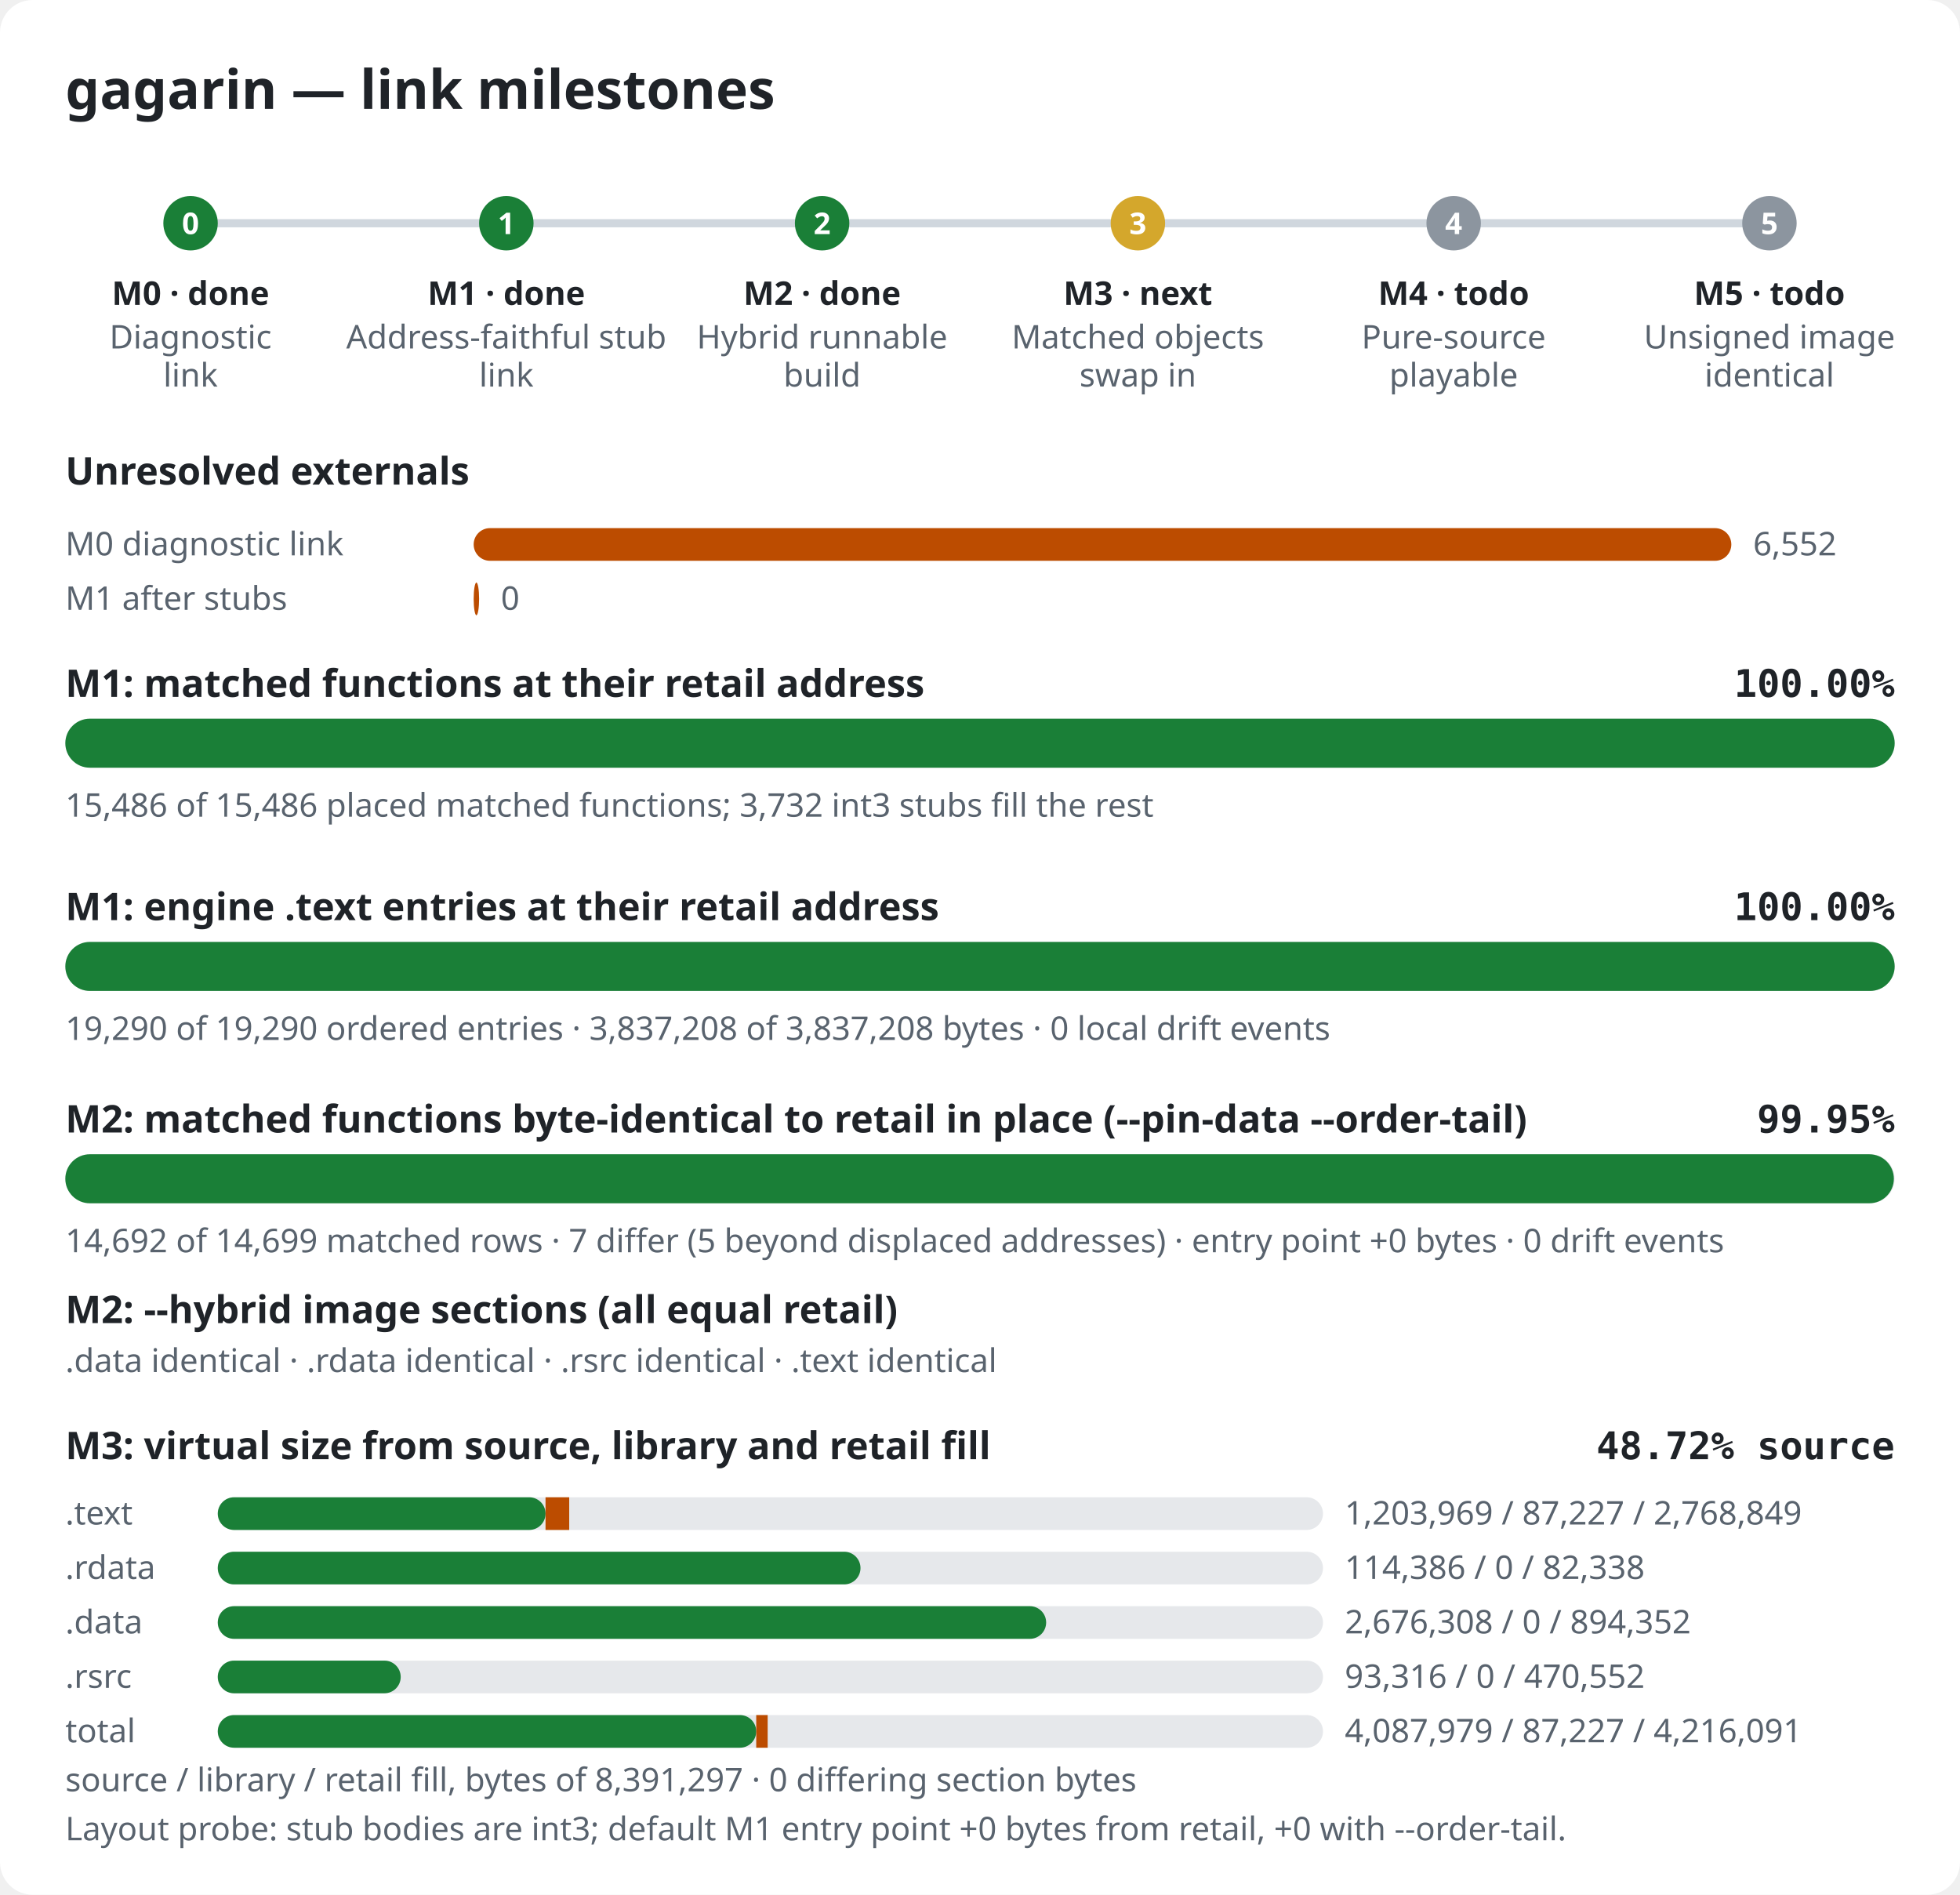
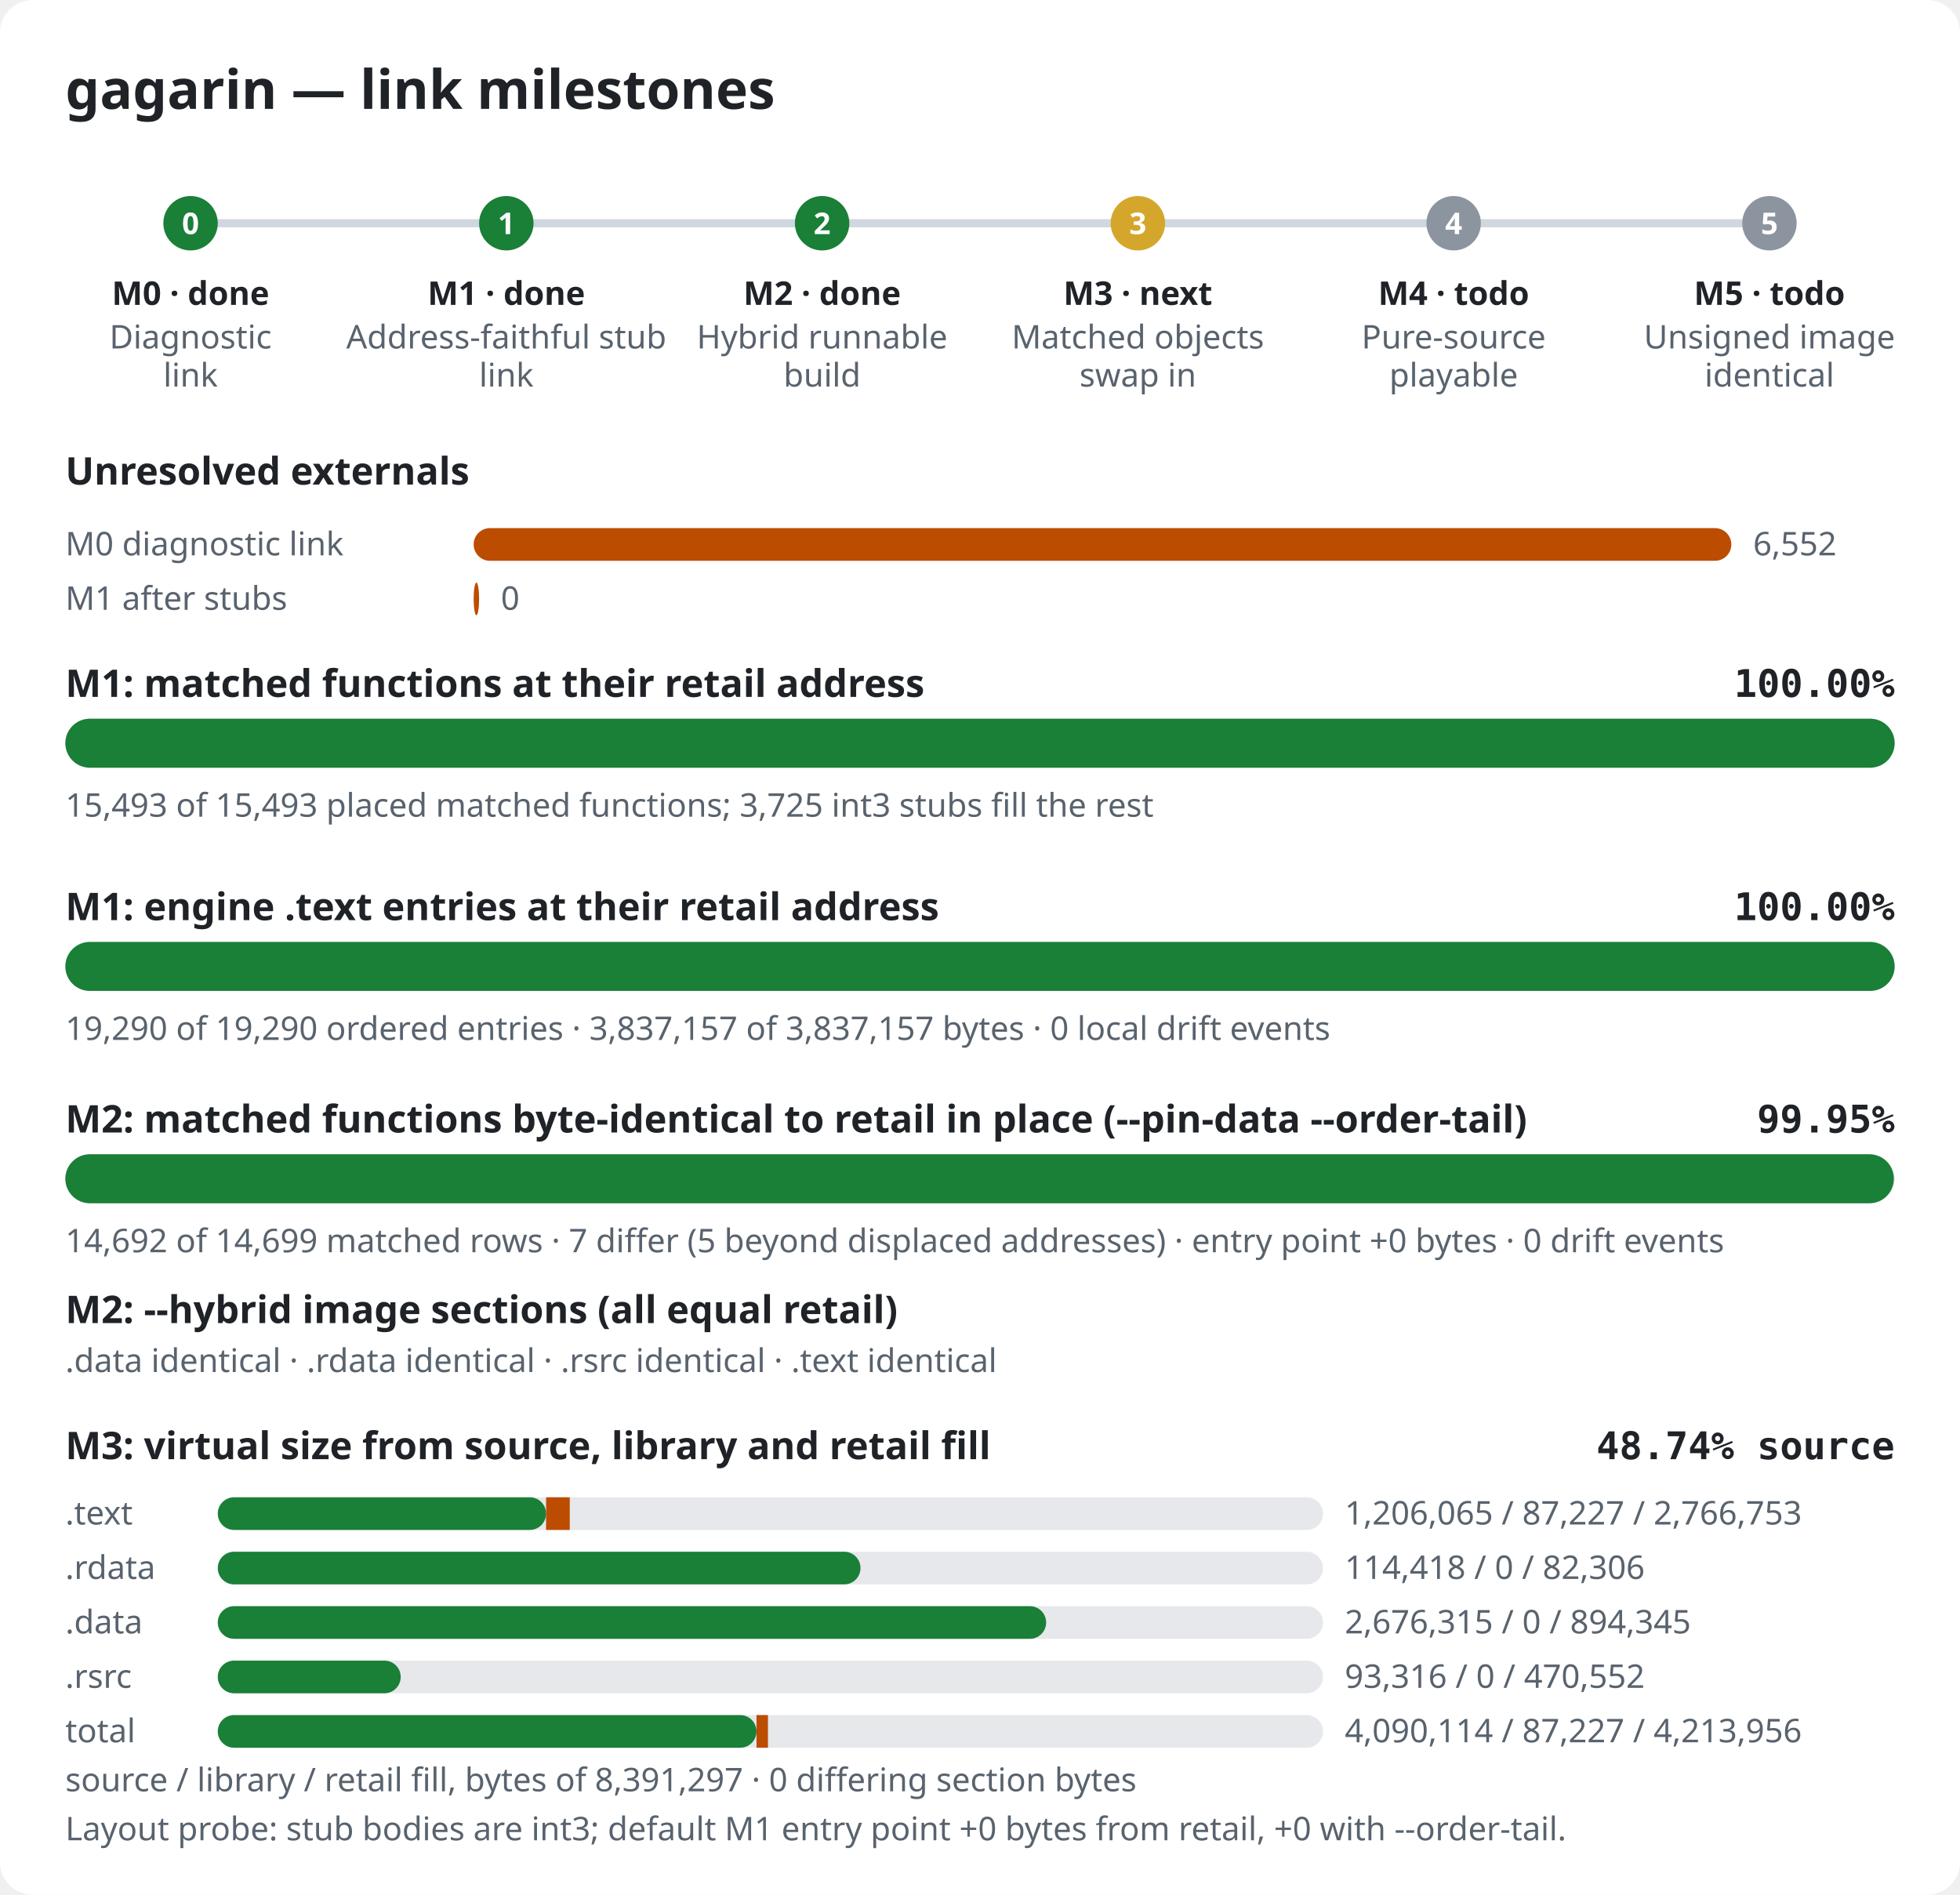
<svg xmlns="http://www.w3.org/2000/svg" width="720" height="696" viewBox="0 0 720 696" role="img" aria-label="gagarin link milestones">
  <style>.bg{fill:#ffffff}.title{font:600 20px sans-serif;fill:#1f2328}.label{font:600 14px sans-serif;fill:#1f2328}.pct{font:600 14px monospace;fill:#1f2328}.note{font:12px sans-serif;fill:#59636e}.mlabel{font:600 12px sans-serif;fill:#1f2328}.mid{font:600 11px sans-serif;fill:#ffffff}.track{fill:#e6e8eb}.rail{stroke:#d0d7de;stroke-width:3}.done,.m-done{fill:#1a7f37}.m-next{fill:#d4a72c}.m-todo{fill:#8c959f}.warn{fill:#bc4c00}@media (prefers-color-scheme: dark){.bg{fill:#0d1117}.title,.label,.pct,.mlabel{fill:#e6edf3}.note{fill:#9198a1}.track{fill:#262c36}.rail{stroke:#3d444d}.done,.m-done{fill:#3fb950}.m-next{fill:#d29922}.m-todo{fill:#656c76}.warn{fill:#db6d28}}</style>
  <rect width="720" height="696" rx="12" class="bg" />
  <text x="24" y="40" class="title">gagarin — link milestones</text>
  <line x1="70" y1="82" x2="650" y2="82" class="rail" />
  <circle cx="70.0" cy="82" r="10" class="m-done" />
  <text x="70.0" y="86" class="mid" text-anchor="middle">0</text>
  <text x="70.0" y="112" class="mlabel" text-anchor="middle">M0 · done</text>
  <text x="70.0" y="128" class="note" text-anchor="middle">Diagnostic</text>
  <text x="70.0" y="142" class="note" text-anchor="middle">link</text>
  <circle cx="186.0" cy="82" r="10" class="m-done" />
  <text x="186.0" y="86" class="mid" text-anchor="middle">1</text>
  <text x="186.0" y="112" class="mlabel" text-anchor="middle">M1 · done</text>
  <text x="186.0" y="128" class="note" text-anchor="middle">Address-faithful stub</text>
  <text x="186.0" y="142" class="note" text-anchor="middle">link</text>
  <circle cx="302.0" cy="82" r="10" class="m-done" />
  <text x="302.0" y="86" class="mid" text-anchor="middle">2</text>
  <text x="302.0" y="112" class="mlabel" text-anchor="middle">M2 · done</text>
  <text x="302.0" y="128" class="note" text-anchor="middle">Hybrid runnable</text>
  <text x="302.0" y="142" class="note" text-anchor="middle">build</text>
  <circle cx="418.0" cy="82" r="10" class="m-next" />
  <text x="418.0" y="86" class="mid" text-anchor="middle">3</text>
  <text x="418.0" y="112" class="mlabel" text-anchor="middle">M3 · next</text>
  <text x="418.0" y="128" class="note" text-anchor="middle">Matched objects</text>
  <text x="418.0" y="142" class="note" text-anchor="middle">swap in</text>
  <circle cx="534.0" cy="82" r="10" class="m-todo" />
  <text x="534.0" y="86" class="mid" text-anchor="middle">4</text>
  <text x="534.0" y="112" class="mlabel" text-anchor="middle">M4 · todo</text>
  <text x="534.0" y="128" class="note" text-anchor="middle">Pure-source</text>
  <text x="534.0" y="142" class="note" text-anchor="middle">playable</text>
  <circle cx="650.0" cy="82" r="10" class="m-todo" />
  <text x="650.0" y="86" class="mid" text-anchor="middle">5</text>
  <text x="650.0" y="112" class="mlabel" text-anchor="middle">M5 · todo</text>
  <text x="650.0" y="128" class="note" text-anchor="middle">Unsigned image</text>
  <text x="650.0" y="142" class="note" text-anchor="middle">identical</text>
  <text x="24" y="178" class="label">Unresolved externals</text>
  <text x="24" y="204" class="note">M0 diagnostic link</text>
  <rect x="174" y="194" width="462.0" height="12" rx="6" class="warn" />
  <text x="644.0" y="204" class="note">6,552</text>
  <text x="24" y="224" class="note">M1 after stubs</text>
  <rect x="174" y="214" width="2.0" height="12" rx="6" class="warn" />
  <text x="184.0" y="224" class="note">0</text>
  <text x="24" y="256" class="label">M1: matched functions at their retail address</text>
  <text x="696" y="256" class="pct" text-anchor="end">100.00%</text>
  <rect x="24" y="264" width="672" height="18" rx="9" class="track" />
  <rect x="24" y="264" width="672.0" height="18" rx="9" class="done" />
-   <text x="24" y="300" class="note">15,486 of 15,486 placed matched functions; 3,732 int3 stubs fill the rest</text>
+   <text x="24" y="300" class="note">15,493 of 15,493 placed matched functions; 3,725 int3 stubs fill the rest</text>
  <text x="24" y="338" class="label">M1: engine .text entries at their retail address</text>
  <text x="696" y="338" class="pct" text-anchor="end">100.00%</text>
  <rect x="24" y="346" width="672" height="18" rx="9" class="track" />
  <rect x="24" y="346" width="672.0" height="18" rx="9" class="done" />
-   <text x="24" y="382" class="note">19,290 of 19,290 ordered entries · 3,837,208 of 3,837,208 bytes · 0 local drift events</text>
+   <text x="24" y="382" class="note">19,290 of 19,290 ordered entries · 3,837,157 of 3,837,157 bytes · 0 local drift events</text>
  <text x="24" y="416" class="label">M2: matched functions byte-identical to retail in place (--pin-data --order-tail)</text>
  <text x="696" y="416" class="pct" text-anchor="end">99.95%</text>
  <rect x="24" y="424" width="672" height="18" rx="9" class="track" />
  <rect x="24" y="424" width="671.7" height="18" rx="9" class="done" />
  <text x="24" y="460" class="note">14,692 of 14,699 matched rows · 7 differ (5 beyond displaced addresses) · entry point +0 bytes · 0 drift events</text>
  <text x="24" y="486" class="label">M2: --hybrid image sections (all equal retail)</text>
  <text x="24" y="504" class="note">.data identical · .rdata identical · .rsrc identical · .text identical</text>
  <text x="24" y="536" class="label">M3: virtual size from source, library and retail fill</text>
-   <text x="696" y="536" class="pct" text-anchor="end">48.72% source</text>
+   <text x="696" y="536" class="pct" text-anchor="end">48.74% source</text>
  <text x="24" y="560" class="note">.text</text>
  <rect x="80" y="550" width="406" height="12" rx="6" class="track" />
-   <rect x="80" y="550" width="120.4" height="12" rx="6" class="done" />
-   <rect x="200.4" y="550" width="8.7" height="12" class="warn" />
-   <text x="494" y="560" class="note">1,203,969 / 87,227 / 2,768,849</text>
+   <rect x="80" y="550" width="120.6" height="12" rx="6" class="done" />
+   <rect x="200.6" y="550" width="8.7" height="12" class="warn" />
+   <text x="494" y="560" class="note">1,206,065 / 87,227 / 2,766,753</text>
  <text x="24" y="580" class="note">.rdata</text>
  <rect x="80" y="570" width="406" height="12" rx="6" class="track" />
  <rect x="80" y="570" width="236.1" height="12" rx="6" class="done" />
  <rect x="316.1" y="570" width="0.0" height="12" class="warn" />
-   <text x="494" y="580" class="note">114,386 / 0 / 82,338</text>
+   <text x="494" y="580" class="note">114,418 / 0 / 82,306</text>
  <text x="24" y="600" class="note">.data</text>
  <rect x="80" y="590" width="406" height="12" rx="6" class="track" />
  <rect x="80" y="590" width="304.3" height="12" rx="6" class="done" />
  <rect x="384.3" y="590" width="0.0" height="12" class="warn" />
-   <text x="494" y="600" class="note">2,676,308 / 0 / 894,352</text>
+   <text x="494" y="600" class="note">2,676,315 / 0 / 894,345</text>
  <text x="24" y="620" class="note">.rsrc</text>
  <rect x="80" y="610" width="406" height="12" rx="6" class="track" />
  <rect x="80" y="610" width="67.2" height="12" rx="6" class="done" />
  <rect x="147.2" y="610" width="0.0" height="12" class="warn" />
  <text x="494" y="620" class="note">93,316 / 0 / 470,552</text>
  <text x="24" y="640" class="note">total</text>
  <rect x="80" y="630" width="406" height="12" rx="6" class="track" />
-   <rect x="80" y="630" width="197.8" height="12" rx="6" class="done" />
-   <rect x="277.8" y="630" width="4.2" height="12" class="warn" />
-   <text x="494" y="640" class="note">4,087,979 / 87,227 / 4,216,091</text>
+   <rect x="80" y="630" width="197.9" height="12" rx="6" class="done" />
+   <rect x="277.9" y="630" width="4.2" height="12" class="warn" />
+   <text x="494" y="640" class="note">4,090,114 / 87,227 / 4,213,956</text>
  <text x="24" y="658" class="note">source / library / retail fill, bytes of 8,391,297 · 0 differing section bytes</text>
  <text x="24" y="676" class="note">Layout probe: stub bodies are int3; default M1 entry point +0 bytes from retail, +0 with --order-tail.</text>
</svg>
